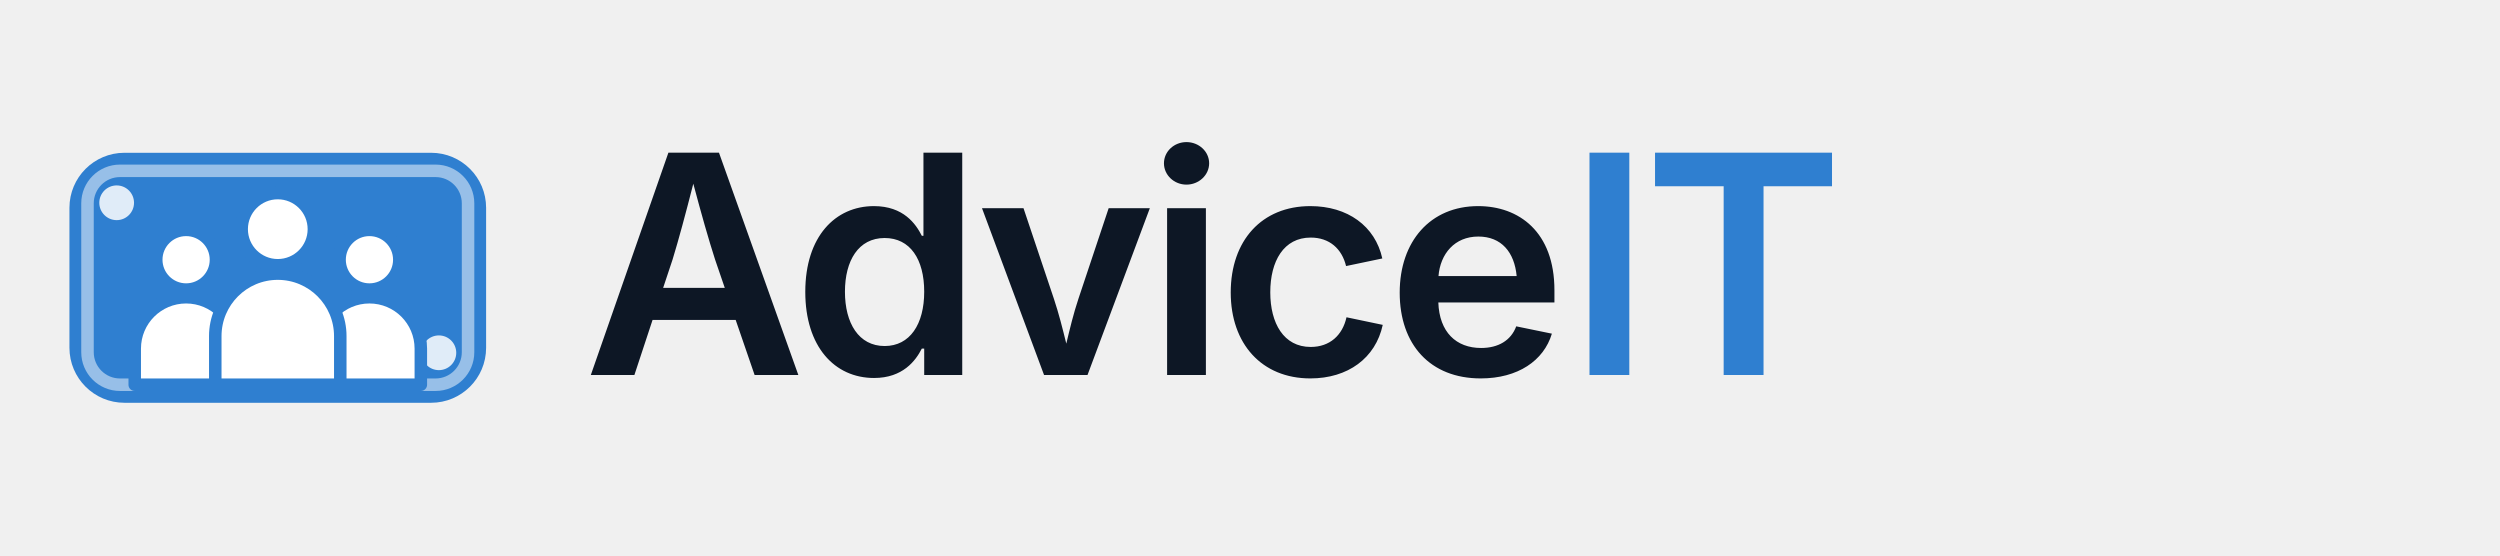
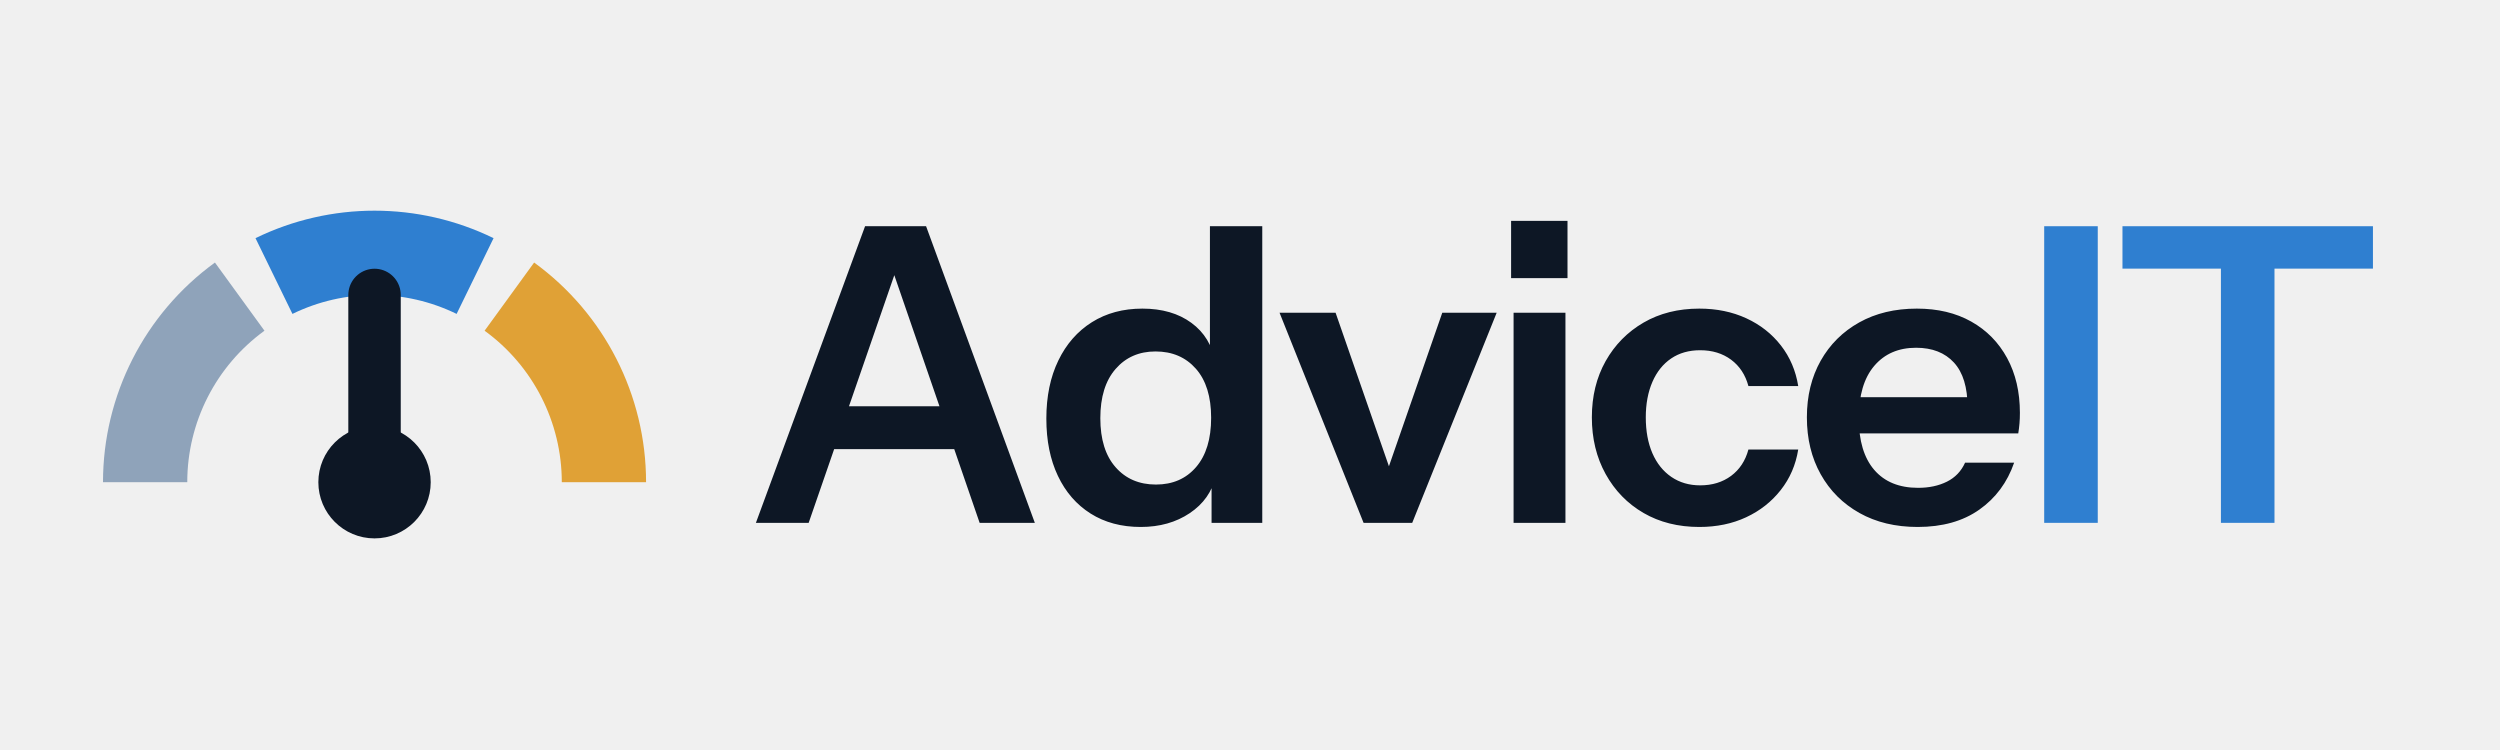
- <svg xmlns="http://www.w3.org/2000/svg" width="720" height="160" viewBox="0 0 720 160" fill="none">
+ <svg xmlns="http://www.w3.org/2000/svg" width="534" height="160" viewBox="0 0 534 160" fill="none">
  <g transform="translate(16 16) scale(4)">
-     <rect x="1" y="7" width="30" height="18" rx="3.96" fill="#2f7fd0" />
-     <rect x="2.3" y="8.3" width="27.4" height="15.4" rx="2.34" fill="none" stroke="#ffffff" stroke-opacity="0.5" stroke-width="0.9" />
-     <circle cx="4.4" cy="10.6" r="1.25" fill="#ffffff" fill-opacity="0.85" />
-     <circle cx="27.6" cy="21.4" r="1.25" fill="#ffffff" fill-opacity="0.85" />
-     <g fill="#ffffff" stroke="#2f7fd0" stroke-width="0.9" stroke-linejoin="round">
-       <circle cx="9.4" cy="14.7" r="2.15" />
-       <path d="M5.7 23.7 L5.7 21.1 A3.7 3.7 0 0 1 13.1 21.1 L13.1 23.7 Z" />
-     </g>
-     <g fill="#ffffff" stroke="#2f7fd0" stroke-width="0.9" stroke-linejoin="round">
-       <circle cx="22.6" cy="14.7" r="2.15" />
-       <path d="M18.9 23.7 L18.9 21.1 A3.7 3.7 0 0 1 26.3 21.1 L26.3 23.7 Z" />
-     </g>
-     <g fill="#ffffff" stroke="#2f7fd0" stroke-width="0.9" stroke-linejoin="round">
-       <circle cx="16" cy="12.5" r="2.6" />
-       <path d="M11.5 23.7 L11.5 20.2 A4.5 4.5 0 0 1 20.5 20.2 L20.5 23.7 Z" />
-     </g>
+     <path d="M3.75 21.75A12.25 12.25 0 0 1 8.8 11.84" stroke="#8fa3ba" stroke-width="4.5" />
+     <path d="M10.63 10.74A12.25 12.25 0 0 1 21.37 10.74" stroke="#2f7fd0" stroke-width="4.5" />
+     <path d="M23.2 11.84A12.25 12.25 0 0 1 28.25 21.75" stroke="#e0a136" stroke-width="4.5" />
+     <path d="M16 21.75V11.75" stroke="#0d1725" stroke-width="2.8" stroke-linecap="round" />
+     <circle cx="16" cy="21.75" r="3" fill="#0d1725" />
  </g>
-   <text x="168" y="108" font-family="Instrument Sans, Inter, Segoe UI, Helvetica, Arial, sans-serif" font-size="88" font-weight="600" letter-spacing="-2.6" fill="#0d1725">Advice<tspan fill="#2f7fd0">IT</tspan>
-   </text>
+   <path fill="#0d1725" d="M172.73 111.68L161.46 111.68L184.78 48.32L194.64 48.32L172.73 111.68ZM221.04 111.68L209.25 111.68L187.42 48.32L197.81 48.32L221.04 111.68ZM173.52 95.93L173.52 86.78L208.19 86.78L208.19 95.93L173.52 95.93ZM269.62 111.68L258.79 111.68L258.79 101.56L259.67 101.74Q258.53 106.66 254.13 109.61Q249.73 112.56 243.66 112.56L243.66 112.56Q237.50 112.56 232.96 109.70Q228.43 106.84 225.97 101.65Q223.50 96.46 223.50 89.42L223.50 89.42Q223.50 82.29 226.06 77.01Q228.61 71.73 233.23 68.82Q237.85 65.92 244.01 65.92L244.01 65.92Q250.34 65.92 254.48 68.96Q258.62 71.99 259.58 77.36L259.58 77.36L258.44 77.45L258.44 48.32L269.62 48.32L269.62 111.68ZM246.91 103.50L246.91 103.50Q252.28 103.50 255.49 99.76Q258.70 96.02 258.70 89.24L258.70 89.24Q258.70 82.46 255.45 78.77Q252.19 75.07 246.82 75.07L246.82 75.07Q241.54 75.07 238.29 78.81Q235.03 82.55 235.03 89.33L235.03 89.33Q235.03 96.10 238.29 99.80Q241.54 103.50 246.91 103.50ZM301.65 111.68L291.26 111.68L273.31 66.80L285.28 66.80L299.62 108.07L293.73 108.07L308.07 66.80L319.69 66.80L301.65 111.68ZM334.38 111.68L323.30 111.68L323.30 66.80L334.38 66.80L334.38 111.68ZM334.82 59.41L322.77 59.41L322.77 47.18L334.82 47.18L334.82 59.41ZM362.98 112.56L362.98 112.56Q356.21 112.56 351.06 109.57Q345.91 106.58 342.96 101.25Q340.02 95.93 340.02 89.15L340.02 89.15Q340.02 82.38 342.96 77.14Q345.91 71.90 351.06 68.91Q356.21 65.92 362.98 65.92L362.98 65.92Q368.53 65.92 373.02 67.99Q377.50 70.06 380.41 73.80Q383.31 77.54 384.10 82.46L384.10 82.46L373.46 82.46Q372.49 78.86 369.76 76.83Q367.03 74.81 363.16 74.81L363.16 74.81Q359.55 74.81 356.96 76.57Q354.36 78.33 352.95 81.58Q351.54 84.84 351.54 89.15L351.54 89.15Q351.54 93.55 352.95 96.81Q354.36 100.06 357 101.87Q359.64 103.67 363.16 103.67L363.16 103.67Q367.03 103.67 369.76 101.65Q372.49 99.62 373.46 96.02L373.46 96.02L384.10 96.02Q383.31 100.94 380.36 104.68Q377.42 108.42 372.97 110.49Q368.53 112.56 362.98 112.56ZM409.62 112.56L409.62 112.56Q402.50 112.56 397.17 109.57Q391.85 106.58 388.90 101.30Q385.95 96.02 385.95 89.15L385.95 89.15Q385.95 82.29 388.90 77.05Q391.85 71.82 397.13 68.87Q402.41 65.92 409.45 65.92L409.45 65.92Q416.14 65.92 421.06 68.69Q425.99 71.46 428.72 76.48Q431.45 81.50 431.45 88.18L431.45 88.18Q431.45 89.42 431.36 90.47Q431.27 91.53 431.10 92.58L431.10 92.58L392.82 92.58L392.82 84.84L422.56 84.84L420.27 86.95Q420.27 80.62 417.37 77.45Q414.46 74.28 409.27 74.28L409.27 74.28Q403.64 74.28 400.34 78.15Q397.04 82.02 397.04 89.33L397.04 89.33Q397.04 96.54 400.34 100.37Q403.64 104.20 409.71 104.20L409.71 104.20Q413.23 104.20 415.87 102.88Q418.51 101.56 419.74 98.83L419.74 98.83L430.22 98.83Q428.02 105.17 422.78 108.86Q417.54 112.56 409.62 112.56Z" />
+   <path fill="#2f7fd0" d="M448.08 111.68L436.64 111.68L436.64 48.32L448.08 48.32L448.08 111.68ZM485.83 111.68L474.39 111.68L474.39 57.38L453.36 57.38L453.36 48.32L506.86 48.32L506.86 57.38L485.83 57.38L485.83 111.68Z" />
</svg>
